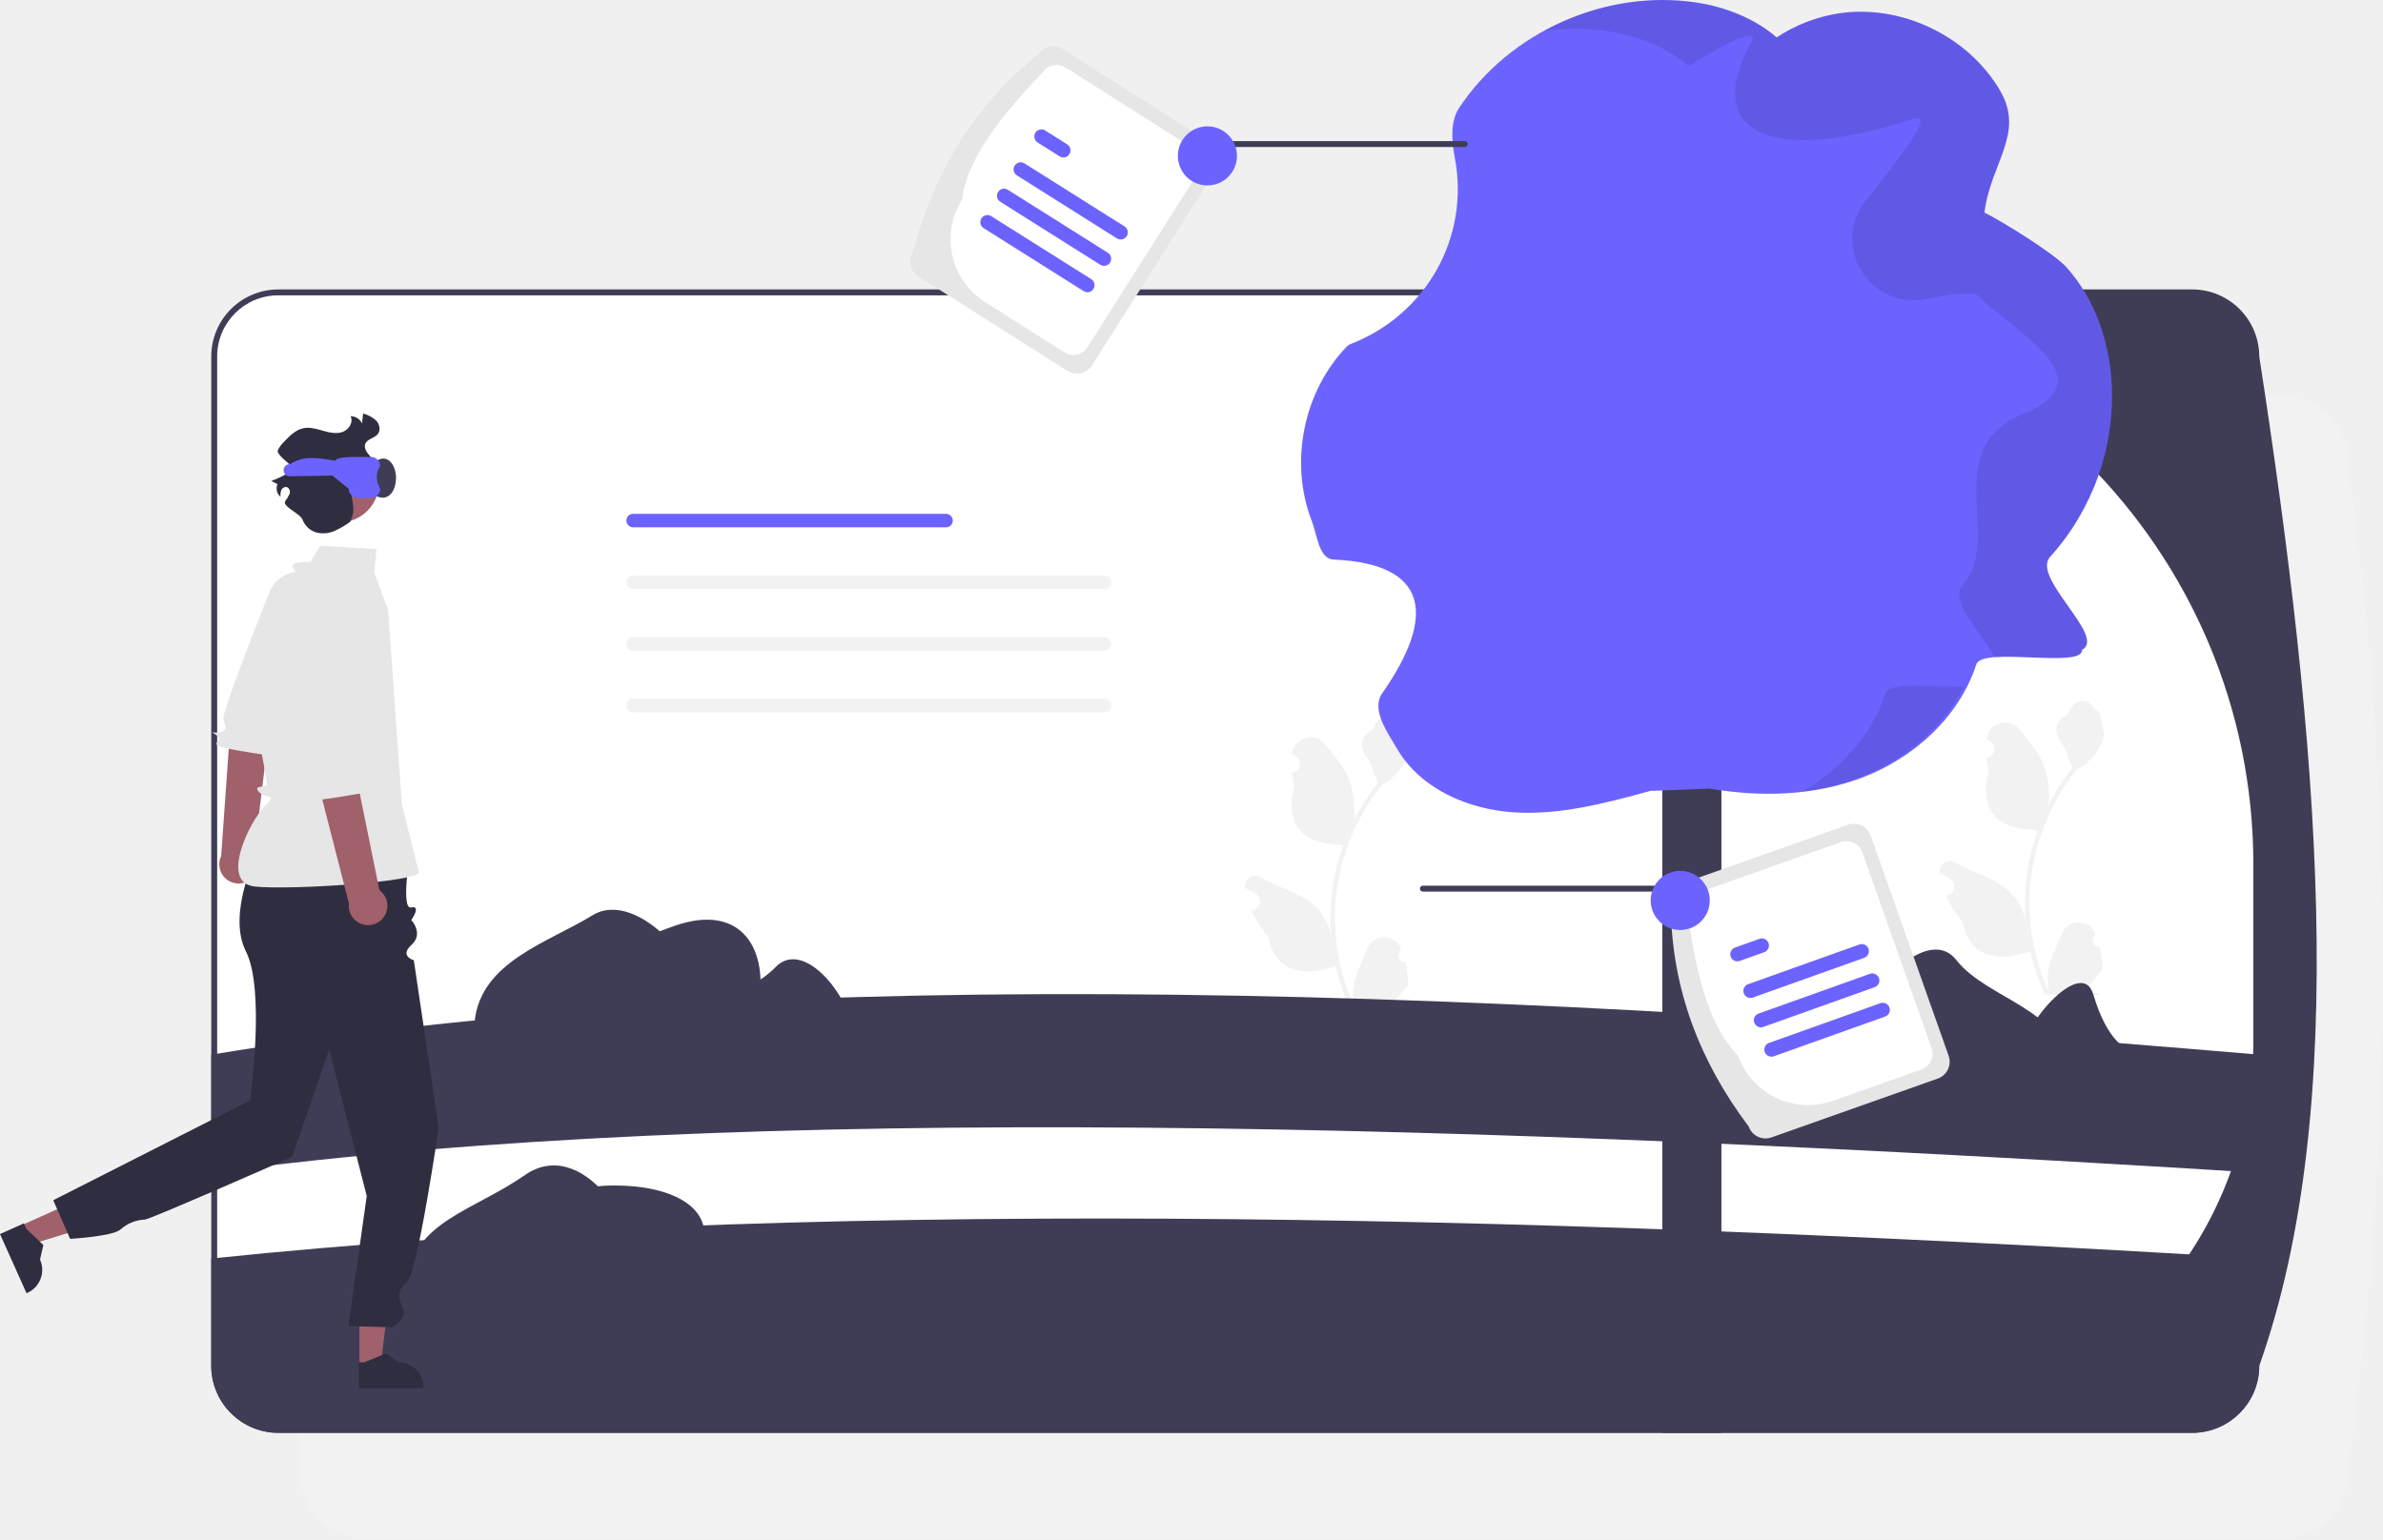
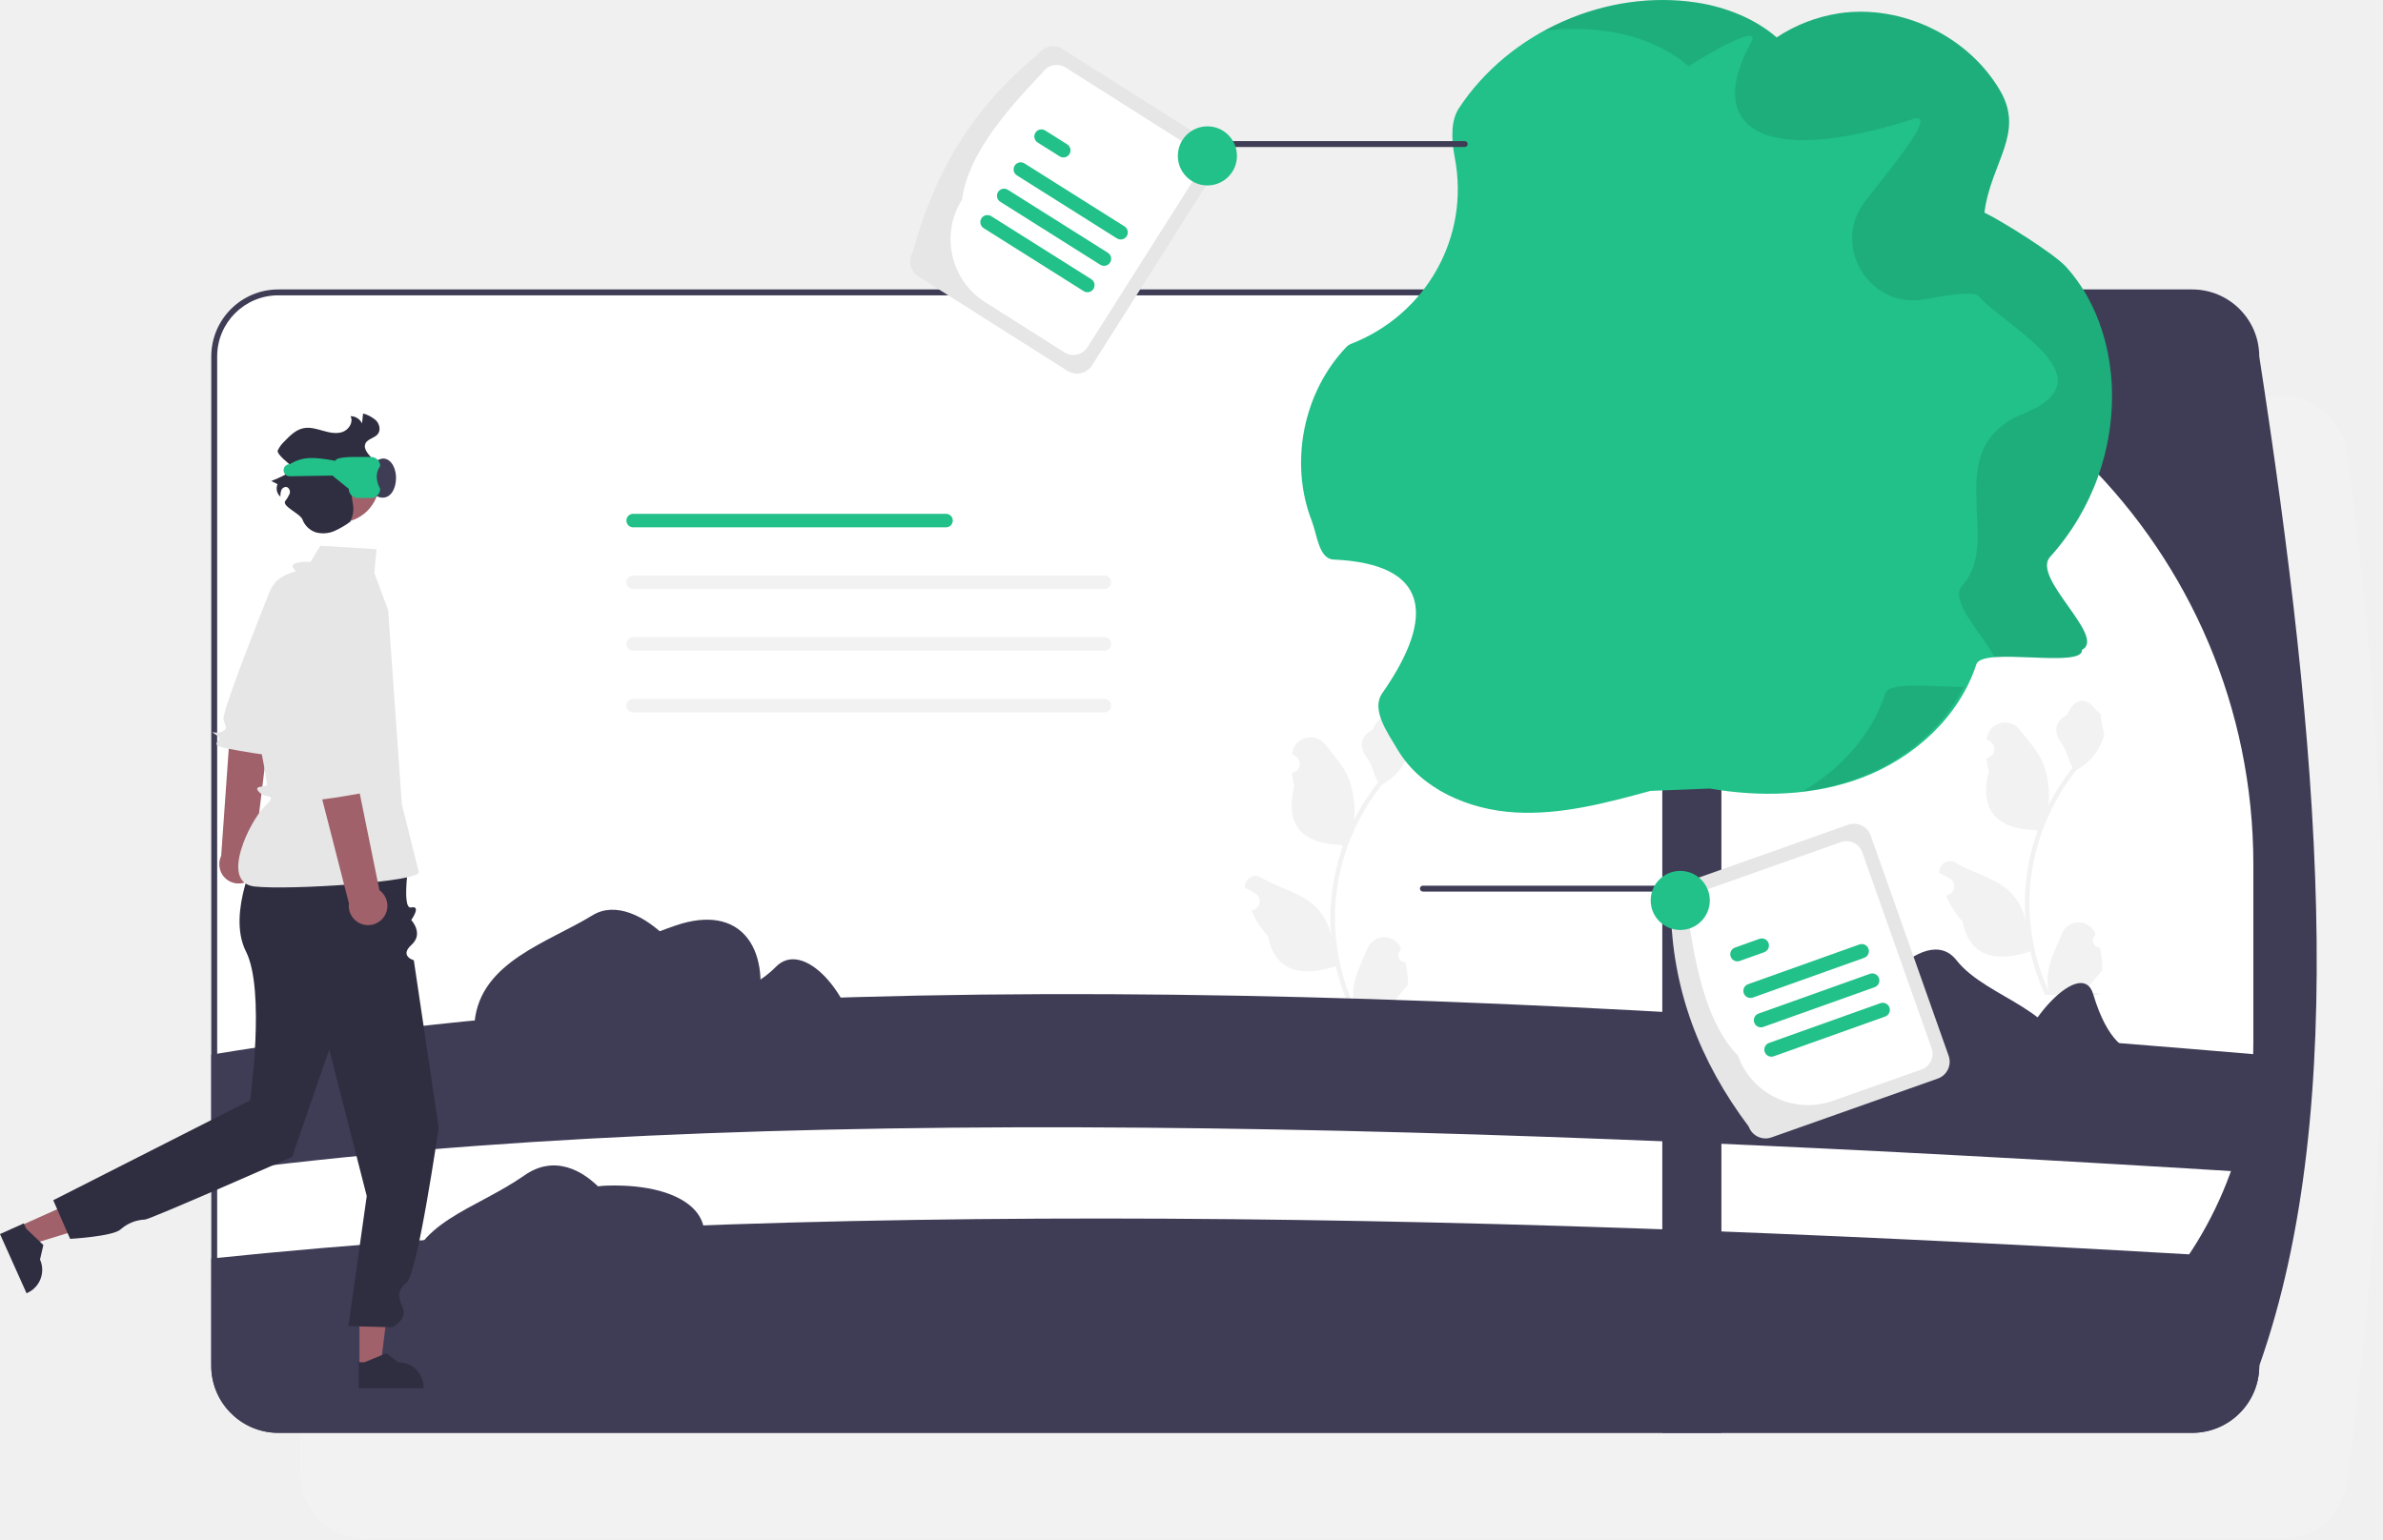
<svg xmlns="http://www.w3.org/2000/svg" data-name="Layer 1" width="806.352" height="520.956" viewBox="0 0 806.352 520.956">
  <path d="M968.618,323.478h-647.62a22.717,22.717,0,0,0-22.69,22.69v341.62a22.581,22.581,0,0,0,6.18,15.54c.4.43.82.84,1.25,1.22a22.524,22.524,0,0,0,15.26,5.93h647.62a22.717,22.717,0,0,0,22.69-22.69,1235.16,1235.16,0,0,0,0-341.62A22.717,22.717,0,0,0,968.618,323.478Z" transform="translate(-196.8242 -189.5222)" fill="#f2f2f2" />
  <path d="M938.618,287.478h-647.62a22.717,22.717,0,0,0-22.69,22.69v341.62a22.581,22.581,0,0,0,6.18,15.54c.4.43.82.84,1.25,1.22a22.524,22.524,0,0,0,15.26,5.93h647.62a22.717,22.717,0,0,0,22.69-22.69v-341.62A22.717,22.717,0,0,0,938.618,287.478Z" transform="translate(-196.8242 -189.5222)" fill="#fff" />
  <path d="M672.348,515.138a2.269,2.269,0,0,1-1.645-3.933l.155-.618q-.031-.074-.062-.148a6.094,6.094,0,0,0-11.241.042c-1.839,4.428-4.179,8.864-4.756,13.546a18.029,18.029,0,0,0,.316,6.2,72.281,72.281,0,0,1-6.575-30.021,69.766,69.766,0,0,1,.433-7.783q.358-3.178.995-6.31a73.119,73.119,0,0,1,14.5-30.99,19.459,19.459,0,0,0,8.093-8.397,14.843,14.843,0,0,0,1.35-4.056c-.394.052-1.486-5.949-1.188-6.317-.549-.833-1.532-1.247-2.131-2.06-2.982-4.043-7.091-3.337-9.236,2.157-4.582,2.313-4.627,6.148-1.815,9.837,1.789,2.347,2.035,5.522,3.604,8.035-.162.207-.329.407-.491.614a73.591,73.591,0,0,0-7.681,12.169,30.592,30.592,0,0,0-1.826-14.21c-1.748-4.217-5.025-7.769-7.91-11.415a6.279,6.279,0,0,0-11.184,3.083q-.009.081-.017.161.643.363,1.259.77a3.078,3.078,0,0,1-1.241,5.602l-.063.01a30.628,30.628,0,0,0,.807,4.579c-3.702,14.316,4.29,19.53,15.701,19.764.252.129.497.258.749.381a75.115,75.115,0,0,0-4.043,19.028,71.245,71.245,0,0,0,.052,11.503l-.019-.136a18.826,18.826,0,0,0-6.427-10.87c-4.946-4.063-11.933-5.559-17.268-8.824a3.533,3.533,0,0,0-5.411,3.437l.022.143a20.675,20.675,0,0,1,2.319,1.117q.643.363,1.259.77a3.078,3.078,0,0,1-1.241,5.602l-.063.01c-.045.006-.084.013-.129.019a30.655,30.655,0,0,0,5.639,8.829c2.315,12.497,12.256,13.683,22.89,10.044h.006a75.092,75.092,0,0,0,5.044,14.726h18.02c.065-.2.123-.407.181-.607a20.475,20.475,0,0,1-4.986-.297c1.337-1.641,2.674-3.294,4.011-4.935a1.119,1.119,0,0,0,.084-.097c.678-.84,1.363-1.673,2.041-2.512l0-.001a29.991,29.991,0,0,0-.879-7.64Z" transform="translate(-196.8242 -189.5222)" fill="#f2f2f2" />
  <path d="M961.308,546.478v36.31a22.717,22.717,0,0,1-22.69,22.69h-647.62a22.524,22.524,0,0,1-15.26-5.93c-.43-.38-.85-.79-1.25-1.22a22.581,22.581,0,0,1-6.18-15.54v-36.31C465.46,513.919,707.919,524.941,961.308,546.478Z" transform="translate(-196.8242 -189.5222)" fill="#3f3d56" />
  <path d="M961.308,586.478v36.31a22.717,22.717,0,0,1-22.69,22.69h-647.62a22.524,22.524,0,0,1-15.26-5.93c-.43-.38-.85-.79-1.25-1.22a22.581,22.581,0,0,1-6.18-15.54v-36.31C449.778,562.194,696.726,570.013,961.308,586.478Z" transform="translate(-196.8242 -189.5222)" fill="#fff" />
  <path d="M961.308,615.478v36.31a22.717,22.717,0,0,1-22.69,22.69h-647.62a22.524,22.524,0,0,1-15.26-5.93c-.43-.38-.85-.79-1.25-1.22a22.581,22.581,0,0,1-6.18-15.54v-36.31C464.659,595.087,703.882,599.926,961.308,615.478Z" transform="translate(-196.8242 -189.5222)" fill="#3f3d56" />
  <path d="M907.348,510.138a2.269,2.269,0,0,1-1.645-3.933l.155-.618q-.031-.074-.062-.148a6.094,6.094,0,0,0-11.241.042c-1.839,4.428-4.179,8.864-4.756,13.546a18.029,18.029,0,0,0,.316,6.2,72.281,72.281,0,0,1-6.575-30.021,69.766,69.766,0,0,1,.433-7.783q.358-3.178.995-6.31a73.119,73.119,0,0,1,14.5-30.99,19.459,19.459,0,0,0,8.093-8.397,14.843,14.843,0,0,0,1.35-4.056c-.394.052-1.486-5.949-1.188-6.317-.549-.833-1.532-1.247-2.131-2.06-2.982-4.043-7.091-3.337-9.236,2.157-4.582,2.313-4.627,6.148-1.815,9.837,1.789,2.347,2.035,5.522,3.604,8.035-.162.207-.329.407-.491.614a73.591,73.591,0,0,0-7.681,12.169,30.592,30.592,0,0,0-1.826-14.21c-1.748-4.217-5.025-7.769-7.91-11.415a6.279,6.279,0,0,0-11.184,3.083q-.009.081-.017.161.643.363,1.259.77a3.078,3.078,0,0,1-1.241,5.602l-.063.01a30.628,30.628,0,0,0,.807,4.579c-3.702,14.316,4.29,19.53,15.701,19.764.252.129.497.258.749.381a75.115,75.115,0,0,0-4.043,19.028,71.245,71.245,0,0,0,.052,11.503l-.019-.136a18.826,18.826,0,0,0-6.427-10.87c-4.946-4.063-11.933-5.559-17.268-8.824a3.533,3.533,0,0,0-5.411,3.437l.022.143a20.675,20.675,0,0,1,2.319,1.117q.643.363,1.259.77a3.078,3.078,0,0,1-1.241,5.602l-.063.01c-.045.006-.084.013-.129.019a30.655,30.655,0,0,0,5.639,8.829c2.315,12.497,12.256,13.683,22.89,10.044h.006a75.092,75.092,0,0,0,5.044,14.726h18.02c.065-.2.123-.407.181-.607a20.475,20.475,0,0,1-4.986-.297c1.337-1.641,2.674-3.294,4.011-4.935a1.119,1.119,0,0,0,.084-.097c.678-.84,1.363-1.673,2.041-2.512l0-.001a29.991,29.991,0,0,0-.879-7.64Z" transform="translate(-196.8242 -189.5222)" fill="#f2f2f2" />
  <path d="M895.842,551.503c0,.326-.005.653-.01.974h-65.91a11.009,11.009,0,0,1-8.043-3.483c.024-.458.063-.911.112-1.364,1.939-18.625,26.178-46.7,36.826-33.153S895.842,531.057,895.842,551.503Z" transform="translate(-196.8242 -189.5222)" fill="#3f3d56" />
  <path d="M930.919,551.799c.003.228-.003.455-.007.679H884.972a7.673,7.673,0,0,1-5.606-2.428c.017-.319.044-.635.078-.951,1.351-12.982,21.842-35.889,25.668-23.107C914.862,558.569,930.719,538.992,930.919,551.799Z" transform="translate(-196.8242 -189.5222)" fill="#3f3d56" />
  <path d="M938.618,287.478h-647.62a22.717,22.717,0,0,0-22.69,22.69v341.62a22.581,22.581,0,0,0,6.18,15.54c.4.43.82.84,1.25,1.22a22.524,22.524,0,0,0,15.26,5.93h647.62a22.717,22.717,0,0,0,22.69-22.69c31.111-87.836,20.171-210.865,0-341.62A22.717,22.717,0,0,0,938.618,287.478Zm20.69,254.48A130.52,130.52,0,0,1,828.789,672.478H290.998a20.535,20.535,0,0,1-13.29-4.85,21.375,21.375,0,0,1-2.99-3.1,20.497,20.497,0,0,1-4.41-12.74v-341.62a20.69,20.69,0,0,1,20.69-20.69H766.612c106.424,0,192.697,86.273,192.697,192.697Z" transform="translate(-196.8242 -189.5222)" fill="#3f3d56" />
  <path d="M414.468,627.422c.005.354-.005.708-.01,1.056H343.026a11.931,11.931,0,0,1-8.717-3.775c.026-.496.069-.987.121-1.478,2.101-20.185,22.911-24.041,39.911-35.93C393.472,573.915,414.121,603.726,414.468,627.422Z" transform="translate(-196.8242 -189.5222)" fill="#3f3d56" />
  <path d="M430.308,618.766c-.152.194-.004.493-.007.736H380.512a8.316,8.316,0,0,1-6.076-2.631c.018-.346.048-.688.085-1.03,1.465-14.069,13.365-24.626,27.818-25.043C429.283,590.019,443.139,602.453,430.308,618.766Z" transform="translate(-196.8242 -189.5222)" fill="#3f3d56" />
  <path d="M437.469,539.422c0,.354-.005.707-.011,1.056H366.026a11.931,11.931,0,0,1-8.717-3.775c.026-.496.069-.987.121-1.478,2.101-20.185,24.789-26.661,39.911-35.93S437.469,517.262,437.469,539.422Z" transform="translate(-196.8242 -189.5222)" fill="#3f3d56" />
  <path d="M453.308,530.766a4.051,4.051,0,0,0-.007.736H403.512a8.316,8.316,0,0,1-6.076-2.631c.018-.346.048-.688.085-1.03,1.465-14.069,14.144-20.343,27.818-25.043C447.923,495.034,457.259,511.023,453.308,530.766Z" transform="translate(-196.8242 -189.5222)" fill="#3f3d56" />
  <path d="M487.308,544.742a5.918,5.918,0,0,1-.007.736H437.512a8.316,8.316,0,0,1-6.076-2.631c.018-.346.048-.688.085-1.03,1.465-14.069,17.726-14.689,27.818-25.044C468.689,507.179,485.268,526.086,487.308,544.742Z" transform="translate(-196.8242 -189.5222)" fill="#3f3d56" />
  <rect x="562.484" y="239.956" width="20" height="245" fill="#3f3d56" />
-   <path d="M911.388,319.718c-.74-14.46-5.66-28.98-15.33-39.75-4.22-4.7-22.06-15.72-27.75-18.49,2.16-16.99,13.78-26.79,5.28-41.32-10.79-18.43-33.3-29.24-54.43-26.13a52.688,52.688,0,0,0-21.16,8.16c-7.3-6.38-17.29-10.3-27.02-11.79-30.65-4.7-63.42,9.85-80.48,35.74-2.579,3.913-2.754,9.77-1.41,16.751,5.181,26.907-9.665,53.132-35.203,63.063a3.606,3.606,0,0,0-1.307.837c-14.74,15.25-19.58,39.31-11.87,59.08,1.823,4.68,2.366,12.816,7.367,13.036,32.296,1.422,34.77,19.05,16.456,45.26-3.834,5.487,1.737,13.239,5.207,19.074,7.98,13.43,24.09,20.33,39.69,21.25,15.53.92,30.87-3.19,45.88-7.28l20-.8c17.21,2.97,35.21,2.5,51.52-3.66,17.59-6.65,32.93-20.51,38.75-38.39,1.99-6.11,36.24,1.55,35.73-4.88,8.52-4.35-17.24-24.39-10.79-31.47A81.291,81.291,0,0,0,911.388,319.718Z" transform="translate(-196.8242 -189.5222)" fill="#6c63ff" />
+   <path d="M911.388,319.718c-.74-14.46-5.66-28.98-15.33-39.75-4.22-4.7-22.06-15.72-27.75-18.49,2.16-16.99,13.78-26.79,5.28-41.32-10.79-18.43-33.3-29.24-54.43-26.13a52.688,52.688,0,0,0-21.16,8.16c-7.3-6.38-17.29-10.3-27.02-11.79-30.65-4.7-63.42,9.85-80.48,35.74-2.579,3.913-2.754,9.77-1.41,16.751,5.181,26.907-9.665,53.132-35.203,63.063a3.606,3.606,0,0,0-1.307.837c-14.74,15.25-19.58,39.31-11.87,59.08,1.823,4.68,2.366,12.816,7.367,13.036,32.296,1.422,34.77,19.05,16.456,45.26-3.834,5.487,1.737,13.239,5.207,19.074,7.98,13.43,24.09,20.33,39.69,21.25,15.53.92,30.87-3.19,45.88-7.28l20-.8c17.21,2.97,35.21,2.5,51.52-3.66,17.59-6.65,32.93-20.51,38.75-38.39,1.99-6.11,36.24,1.55,35.73-4.88,8.52-4.35-17.24-24.39-10.79-31.47A81.291,81.291,0,0,0,911.388,319.718Z" transform="translate(-196.8242 -189.5222)" fill="#21c189" />
  <path d="M834.821,424.125c-4.604,14.144-15.176,25.756-28.096,33.29a83.623,83.623,0,0,0,19.104-4.667c14.986-5.665,28.315-16.576,35.54-30.735C851.218,422.022,836.122,420.13,834.821,424.125Z" transform="translate(-196.8242 -189.5222)" opacity="0.1" />
  <path d="M890.518,378.008a81.291,81.291,0,0,0,20.87-58.29c-.74-14.46-5.66-28.98-15.33-39.75-4.22-4.7-22.06-15.72-27.75-18.49,2.16-16.99,13.78-26.79,5.28-41.32-10.79-18.43-33.3-29.24-54.43-26.13a52.688,52.688,0,0,0-21.16,8.16c-7.3-6.38-17.29-10.3-27.02-11.79-17.688-2.712-36.077.997-51.75,9.587a78.194,78.194,0,0,1,21.992.18c9.73,1.49,19.72,5.41,27.02,11.79,6.38-4.18,24.871-14.851,21.16-8.16-15.862,28.597,2.886,42.633,54.43,26.13,8.208-2.628-2.766,11.151-15.722,27.505-11.977,15.118,1.278,36.95,20.227,33.355,9.255-1.756,16.543-2.635,17.965-1.05,9.67,10.77,44.652,27.758,15.33,39.75s-6.59,42.63-20.87,58.29c-4.531,4.974,6.823,16.338,11.033,24.171,10.38-.804,29.901,2.398,29.515-2.469C909.828,405.128,884.068,385.088,890.518,378.008Z" transform="translate(-196.8242 -189.5222)" opacity="0.1" />
  <path d="M678.297,491.282h81.433a1,1,0,0,0,0-2H678.297a1,1,0,0,0,0,2Z" transform="translate(-196.8242 -189.5222)" fill="#3f3d56" />
  <path d="M788.548,570.81c-16.511-21.961-26.054-46.519-26.366-74.518a6.041,6.041,0,0,1,3.676-7.702l56.277-19.912a6.041,6.041,0,0,1,7.702,3.676l26.366,74.518a6.041,6.041,0,0,1-3.676,7.702l-56.277,19.912A6.041,6.041,0,0,1,788.548,570.81Z" transform="translate(-196.8242 -189.5222)" fill="#e6e6e6" />
  <path d="M784.901,546.775c-9.93-10.04-14.181-27.948-16.951-47.907a5.658,5.658,0,0,1,3.443-7.213L819.759,474.542a5.658,5.658,0,0,1,7.213,3.443l23.463,66.311a5.658,5.658,0,0,1-3.443,7.213L817.03,562.109A25.202,25.202,0,0,1,784.901,546.775Z" transform="translate(-196.8242 -189.5222)" fill="#fff" />
-   <path d="M827.619,513.706l-37.676,13.448a2.4,2.4,0,1,1-1.614-4.521l37.676-13.448a2.4,2.4,0,0,1,1.614,4.521Z" transform="translate(-196.8242 -189.5222)" fill="#6c63ff" />
-   <path d="M793.807,511.799l-8.289,2.959a2.4,2.4,0,1,1-1.614-4.521l8.289-2.959a2.4,2.4,0,1,1,1.614,4.521Z" transform="translate(-196.8242 -189.5222)" fill="#6c63ff" />
-   <path d="M834.714,533.582l-37.676,13.448a2.4,2.4,0,1,1-1.614-4.521l37.676-13.448a2.4,2.4,0,0,1,1.614,4.521Z" transform="translate(-196.8242 -189.5222)" fill="#6c63ff" />
-   <path d="M831.167,523.644,793.491,537.093a2.4,2.4,0,1,1-1.614-4.521l37.676-13.448a2.4,2.4,0,0,1,1.614,4.521Z" transform="translate(-196.8242 -189.5222)" fill="#6c63ff" />
-   <circle cx="568.557" cy="304.76" r="10" fill="#6c63ff" />
+   <path d="M827.619,513.706l-37.676,13.448a2.4,2.4,0,1,1-1.614-4.521l37.676-13.448a2.4,2.4,0,0,1,1.614,4.521Z" transform="translate(-196.8242 -189.5222)" fill="#21c189" />
+   <path d="M793.807,511.799l-8.289,2.959a2.4,2.4,0,1,1-1.614-4.521l8.289-2.959a2.4,2.4,0,1,1,1.614,4.521Z" transform="translate(-196.8242 -189.5222)" fill="#21c189" />
+   <path d="M834.714,533.582l-37.676,13.448a2.4,2.4,0,1,1-1.614-4.521l37.676-13.448a2.4,2.4,0,0,1,1.614,4.521Z" transform="translate(-196.8242 -189.5222)" fill="#21c189" />
+   <path d="M831.167,523.644,793.491,537.093a2.4,2.4,0,1,1-1.614-4.521l37.676-13.448a2.4,2.4,0,0,1,1.614,4.521Z" transform="translate(-196.8242 -189.5222)" fill="#21c189" />
+   <circle cx="568.557" cy="304.76" r="10" fill="#21c189" />
  <path d="M692.466,239.282H611.033a1,1,0,0,1,0-2h81.433a1,1,0,0,1,0,2Z" transform="translate(-196.8242 -189.5222)" fill="#3f3d56" />
  <path d="M505.727,274.754c7.072-26.55,20.491-49.224,42.316-66.764a6.041,6.041,0,0,1,8.327-1.866l50.421,31.958a6.041,6.041,0,0,1,1.866,8.327L566.342,313.173a6.041,6.041,0,0,1-8.327,1.866l-50.422-31.958A6.041,6.041,0,0,1,505.727,274.754Z" transform="translate(-196.8242 -189.5222)" fill="#e6e6e6" />
  <path d="M522.376,257.04c1.762-14.011,13.22-28.415,27.205-42.922a5.658,5.658,0,0,1,7.799-1.748l43.333,27.465a5.658,5.658,0,0,1,1.748,7.799l-37.656,59.411a5.658,5.658,0,0,1-7.799,1.748L530.162,291.779A25.202,25.202,0,0,1,522.376,257.04Z" transform="translate(-196.8242 -189.5222)" fill="#fff" />
-   <path d="M574.768,270.209,540.92,248.886a2.4,2.4,0,1,1,2.559-4.062l33.848,21.322a2.4,2.4,0,1,1-2.559,4.062Z" transform="translate(-196.8242 -189.5222)" fill="#6c63ff" />
-   <path d="M555.382,242.44l-7.447-4.691a2.4,2.4,0,0,1,2.559-4.062l7.447,4.691a2.4,2.4,0,0,1-2.559,4.062Z" transform="translate(-196.8242 -189.5222)" fill="#6c63ff" />
-   <path d="M563.519,288.065l-33.848-21.322a2.4,2.4,0,0,1,2.559-4.062l33.848,21.322a2.4,2.4,0,1,1-2.559,4.062Z" transform="translate(-196.8242 -189.5222)" fill="#6c63ff" />
-   <path d="M569.143,279.137l-33.848-21.322a2.4,2.4,0,0,1,2.559-4.062l33.848,21.322a2.4,2.4,0,1,1-2.559,4.062Z" transform="translate(-196.8242 -189.5222)" fill="#6c63ff" />
-   <circle cx="408.557" cy="52.76" r="10" fill="#6c63ff" />
-   <path d="M516.945,368.001H411.068a2.283,2.283,0,1,1,0-4.566H516.945a2.283,2.283,0,0,1,0,4.566Z" transform="translate(-196.8242 -189.5222)" fill="#6c63ff" />
+   <path d="M574.768,270.209,540.92,248.886a2.4,2.4,0,1,1,2.559-4.062l33.848,21.322a2.4,2.4,0,1,1-2.559,4.062Z" transform="translate(-196.8242 -189.5222)" fill="#21c189" />
+   <path d="M555.382,242.44l-7.447-4.691a2.4,2.4,0,0,1,2.559-4.062l7.447,4.691a2.4,2.4,0,0,1-2.559,4.062Z" transform="translate(-196.8242 -189.5222)" fill="#21c189" />
+   <path d="M563.519,288.065l-33.848-21.322a2.4,2.4,0,0,1,2.559-4.062l33.848,21.322a2.4,2.4,0,1,1-2.559,4.062Z" transform="translate(-196.8242 -189.5222)" fill="#21c189" />
+   <path d="M569.143,279.137l-33.848-21.322a2.4,2.4,0,0,1,2.559-4.062l33.848,21.322a2.4,2.4,0,1,1-2.559,4.062Z" transform="translate(-196.8242 -189.5222)" fill="#21c189" />
+   <circle cx="408.557" cy="52.76" r="10" fill="#21c189" />
+   <path d="M516.945,368.001H411.068a2.283,2.283,0,1,1,0-4.566H516.945a2.283,2.283,0,0,1,0,4.566Z" transform="translate(-196.8242 -189.5222)" fill="#21c189" />
  <path d="M570.541,388.875H411.068a2.283,2.283,0,1,1,0-4.566H570.541a2.283,2.283,0,0,1,0,4.566Z" transform="translate(-196.8242 -189.5222)" fill="#f2f2f2" />
  <path d="M570.544,405.179h-159.48a2.285,2.285,0,0,0,0,4.57h159.48a2.285,2.285,0,0,0,0-4.57Z" transform="translate(-196.8242 -189.5222)" fill="#f2f2f2" />
  <path d="M570.541,430.623H411.068a2.283,2.283,0,1,1,0-4.566H570.541a2.283,2.283,0,0,1,0,4.566Z" transform="translate(-196.8242 -189.5222)" fill="#f2f2f2" />
  <path d="M282.87,478.219l4.805-39.536-13.077-.94-2.933,41.458a6.532,6.532,0,1,0,11.205-.981Z" transform="translate(-196.8242 -189.5222)" fill="#a0616a" />
  <path d="M299.662,383.162l0,0a10.989,10.989,0,0,0-11.696,6.826c-5.497,13.817-16.099,40.928-15.524,43.037.775,2.841,1.55,3.099-.516,4.133s-4.908-.774-2.066,1.034-.775,2.325.517,3.616,22.731,4.129,22.731,4.129-4.734-14.396-3.144-16.497,6.757.482,4.174-2.101-4.989-3.296-1.978-4.489,5.648-2.513,5.648-2.513l10.294-21.539A10.995,10.995,0,0,0,299.662,383.162Z" transform="translate(-196.8242 -189.5222)" fill="#e6e6e6" />
  <polygon points="121.63 462.438 128.77 462.437 132.166 434.897 121.628 434.897 121.63 462.438" fill="#a0616a" />
  <path d="M318.203,659.409l21.957-.001V659.13a8.547,8.547,0,0,0-8.546-8.546h-.001l-4.011-3.043-7.483,3.043-1.917 0Z" transform="translate(-196.8242 -189.5222)" fill="#2f2e41" />
  <polygon points="6.899 414.859 9.821 421.374 36.341 413.204 32.028 403.589 6.899 414.859" fill="#a0616a" />
  <path d="M196.824,607.2l8.985,20.034.253-.114a8.547,8.547,0,0,0,4.301-11.295l-0-0,1.135-4.905-5.839-5.583-.784-1.749Z" transform="translate(-196.8242 -189.5222)" fill="#2f2e41" />
  <circle cx="114.696" cy="163.251" r="13.617" fill="#a0616a" />
  <path d="M335.722,478.953l-51.458-1.634s-10.888,21.07-4.219,34.222,1.389,50.412,1.389,50.412l-66.598,33.801,5.718,13.069s14.702-.817,17.153-3.267a13.203,13.203,0,0,1,8.168-3.267c1.634,0,49.825-21.237,49.825-21.237L308.219,544.779l12.704,49.548-6.229,44.029,14.871.391s5.129-2.577,3.601-6.449-2.318-5.557,1.344-8.798,10.755-52.327,10.755-52.327l-8.412-56.639s-5.01-1.41-.777-5.233-.093-8.385-.093-8.385,3.58-5.064-.047-4.251-.214-19.346-.214-19.346" transform="translate(-196.8242 -189.5222)" fill="#2f2e41" />
  <path d="M324.221,375.399l-19-1.177-3.322,5.499s-7.48-.418-5.846,2.032.684.444-1.7,2.264-5.603,2.143-3.994,3.615c.235.215.14.85-.193,1.778a105.082,105.082,0,0,0-4.681,55.777c1.117,5.685,1.829,9.833,1.583,10.078-.817.817-4.901,0-2.45,2.45s6.534,0,1.634,4.901-15.191,25.654-3.267,26.954,56.359-1.634,55.542-4.901L332.808,461.8l-4.656-65.805L323.486,383.426Z" transform="translate(-196.8242 -189.5222)" fill="#e6e6e6" />
  <path d="M325.214,490.827l-7.938-39.028-12.704,3.241,10.321,40.259a6.532,6.532,0,1,0,10.321-4.473Z" transform="translate(-196.8242 -189.5222)" fill="#a0616a" />
  <path d="M311.1,395.336l0,0a10.989,10.989,0,0,0-8.939,10.173c-.848,14.846-2.338,43.918-1.125,45.738,1.634,2.45,2.45,2.45.817,4.084s-4.901.817-1.634,1.634,0,2.45,1.634,3.267,22.87-3.267,22.87-3.267-9.042-12.162-8.197-14.657,6.563-1.679,3.296-3.312-5.775-1.55-3.296-3.634,4.564-4.169,4.564-4.169l2.958-23.689A10.995,10.995,0,0,0,311.1,395.336Z" transform="translate(-196.8242 -189.5222)" fill="#e6e6e6" />
  <path d="M315.625,365.895a28.435,28.435,0,0,1-5.539,3.302,9.555,9.555,0,0,1-6.316.523,7.214,7.214,0,0,1-4.588-4.348c-.75-2.051-7.018-4.447-5.836-6.283a10.361,10.361,0,0,0,1.464-2.402,1.82,1.82,0,0,0-.968-2.331,1.7,1.7,0,0,0-1.821,1.049,4.964,4.964,0,0,0-.284,2.241,3.65,3.65,0,0,1-1.001-4.259l-2.118-1.064c1.828-.712,8.786-3.597,7.24-4.805-1.308-1.022-5.519-4.34-5.049-5.536a9.944,9.944,0,0,1,2.269-3.084c1.826-1.906,3.817-3.907,6.402-4.442,2.209-.457,4.472.242,6.642.858s4.518,1.153,6.642.396,3.737-3.337,2.674-5.326a4.247,4.247,0,0,1,3.884,2.444l.364-3.35a10.715,10.715,0,0,1,4.382,2.343c1.159,1.206,1.652,3.23.642,4.563-1.12,1.477-3.624,1.646-4.287,3.377-.582,1.519.679,3.055,1.731,4.295s1.972,3.165.868,4.359c-.914.988-2.518.674-3.821,1.012-1.965.51-3.174,2.581-3.431,4.595a24.851,24.851,0,0,0,.452,6.055,8.826,8.826,0,0,1-.897,5.897" transform="translate(-196.8242 -189.5222)" fill="#2f2e41" />
  <path d="M324.308,357.478h0c-1.392,0-2.935-.54-2.935-1.932v-8.843c0-1.392,1.543-1.224,2.935-1.224h0c3.471-2.326,6.412,1.066,6.529,5.646h0C330.797,356.066,328.08,359.224,324.308,357.478Z" transform="translate(-196.8242 -189.5222)" fill="#3f3d56" />
-   <path d="M322.37,344.181h-4.445c-1.486,0-7.323-.102-7.617,1.297-7.844-1.389-10.927-1.426-15.481,1.154a2.042,2.042,0,1,0,0,4.084l14.481-.238,5.53,4.502a3.087,3.087,0,0,0,3.087,3.087h4.445A3.087,3.087,0,0,0,325.457,354.98c-1.424-2.751-1.66-5.352,0-7.712A3.087,3.087,0,0,0,322.37,344.181Z" transform="translate(-196.8242 -189.5222)" fill="#6c63ff" />
+   <path d="M322.37,344.181h-4.445c-1.486,0-7.323-.102-7.617,1.297-7.844-1.389-10.927-1.426-15.481,1.154a2.042,2.042,0,1,0,0,4.084l14.481-.238,5.53,4.502a3.087,3.087,0,0,0,3.087,3.087h4.445A3.087,3.087,0,0,0,325.457,354.98c-1.424-2.751-1.66-5.352,0-7.712A3.087,3.087,0,0,0,322.37,344.181Z" transform="translate(-196.8242 -189.5222)" fill="#21c189" />
</svg>
